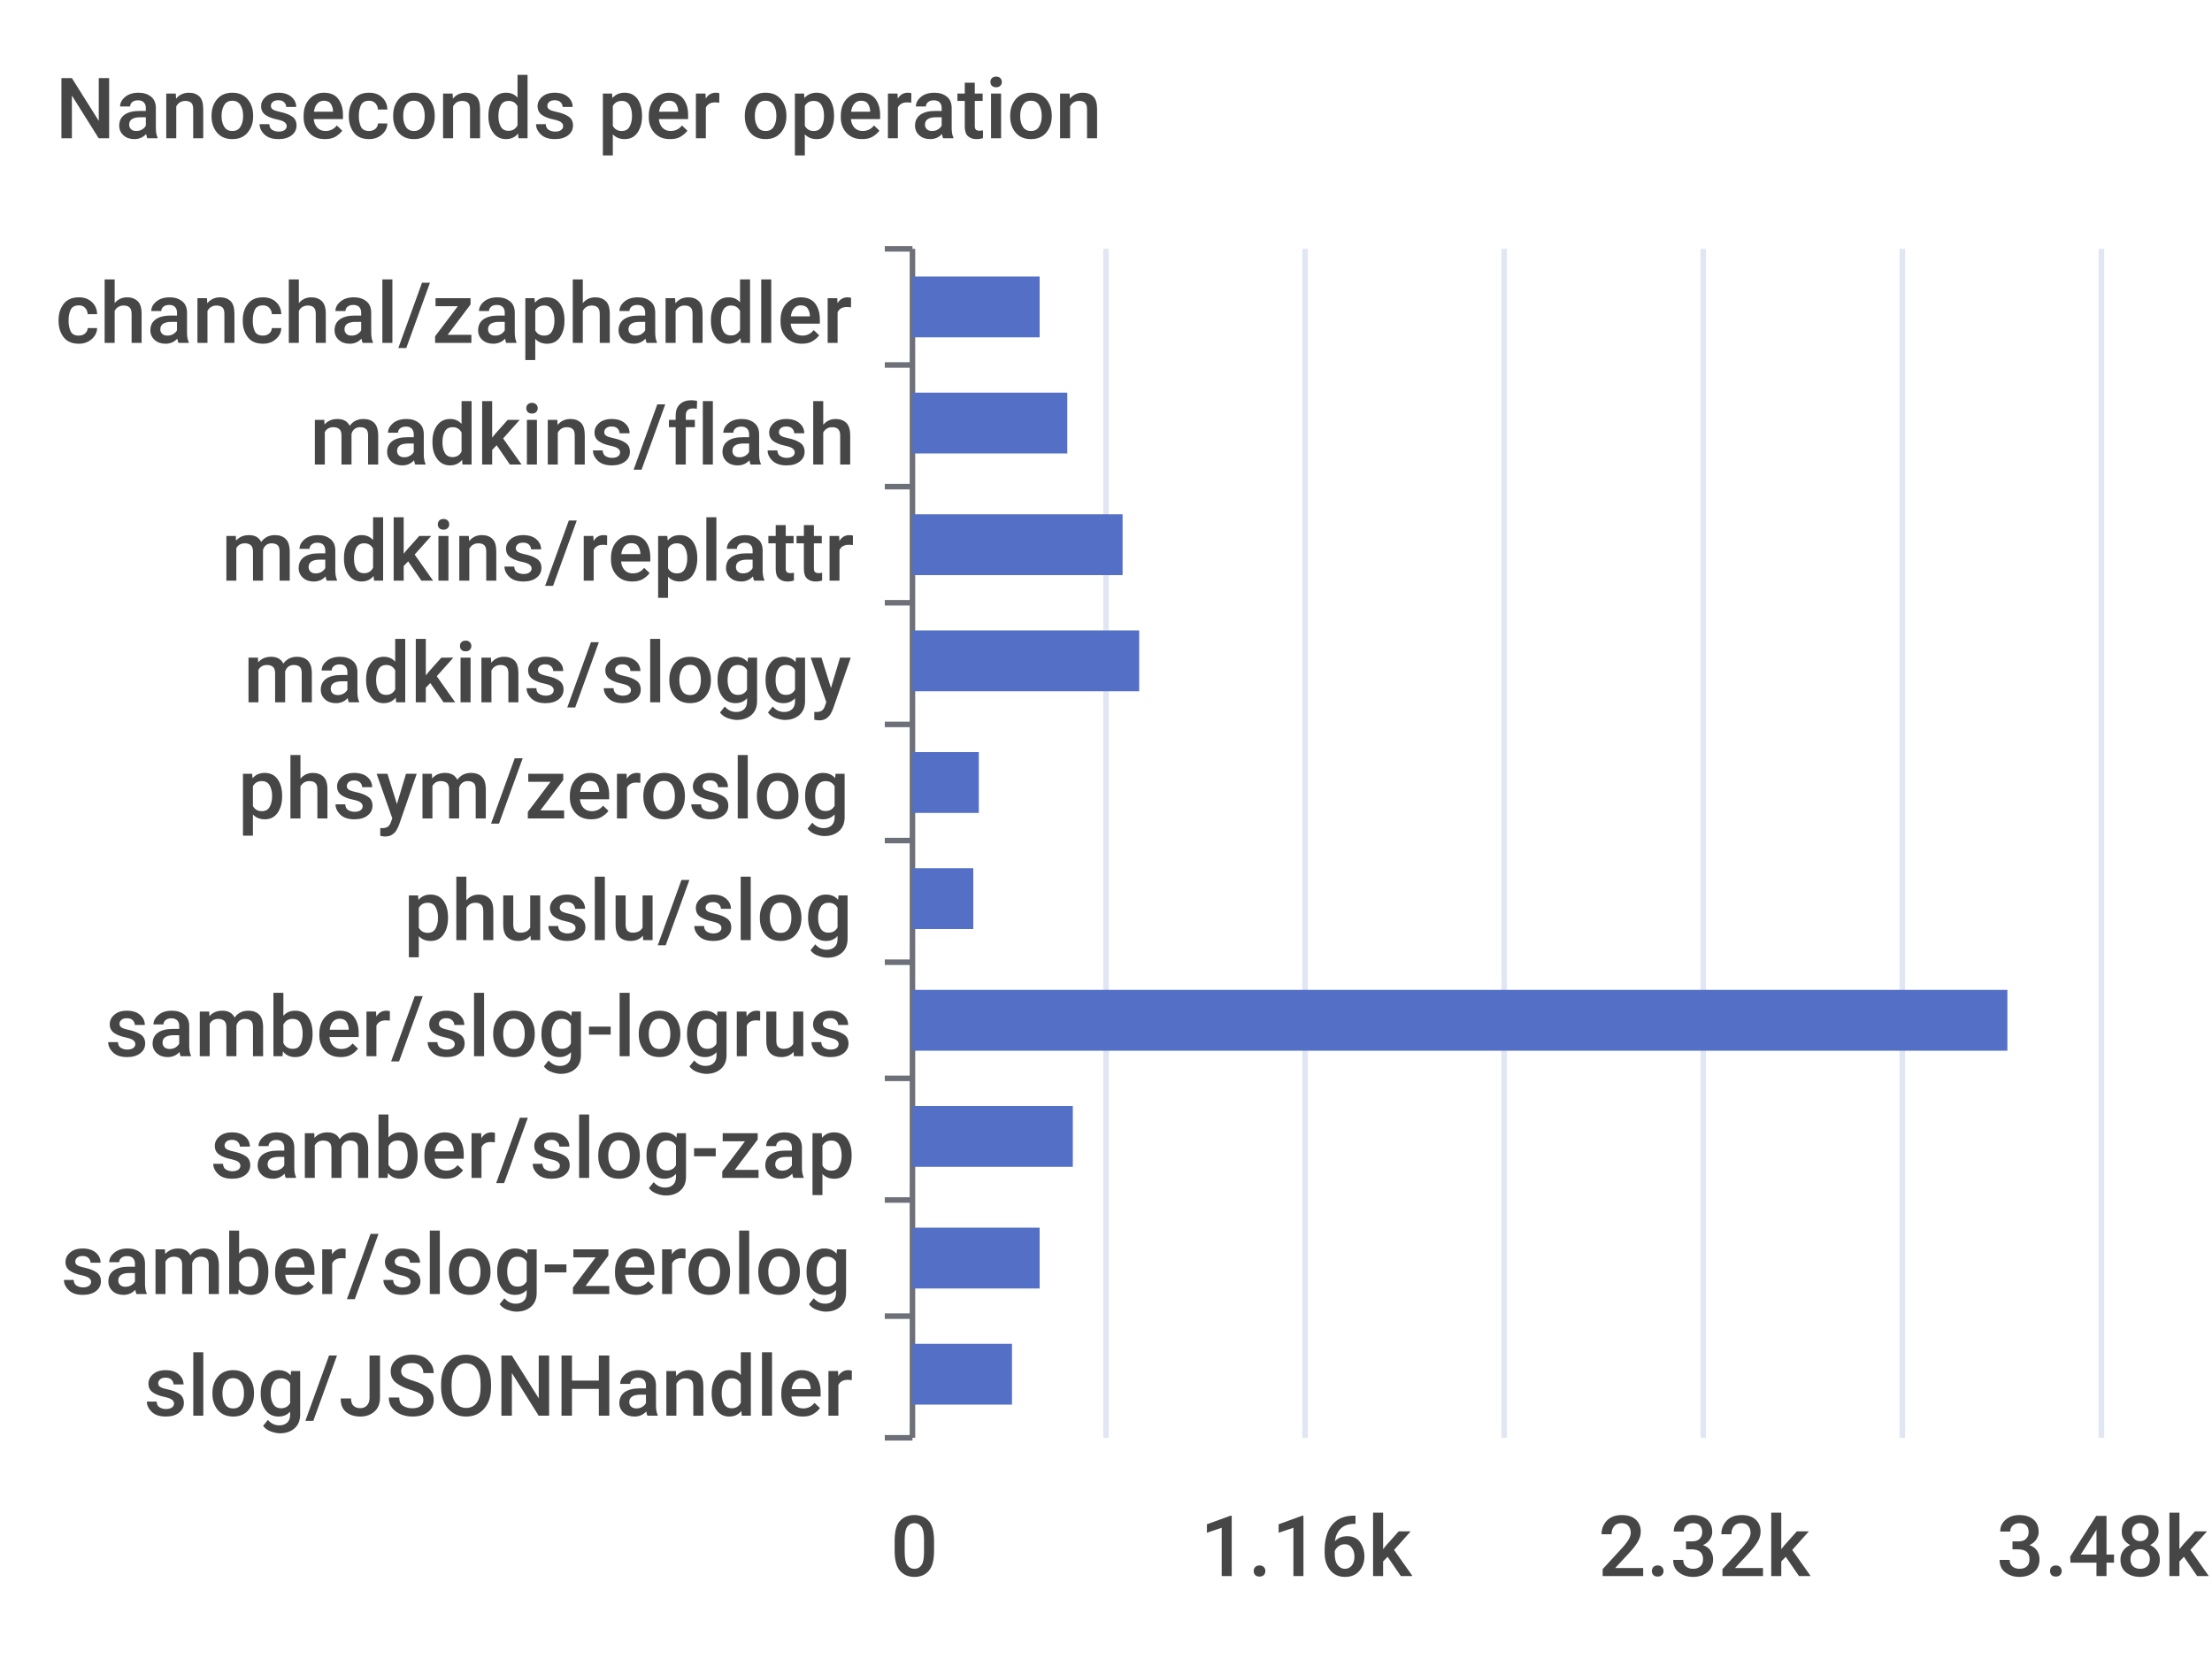
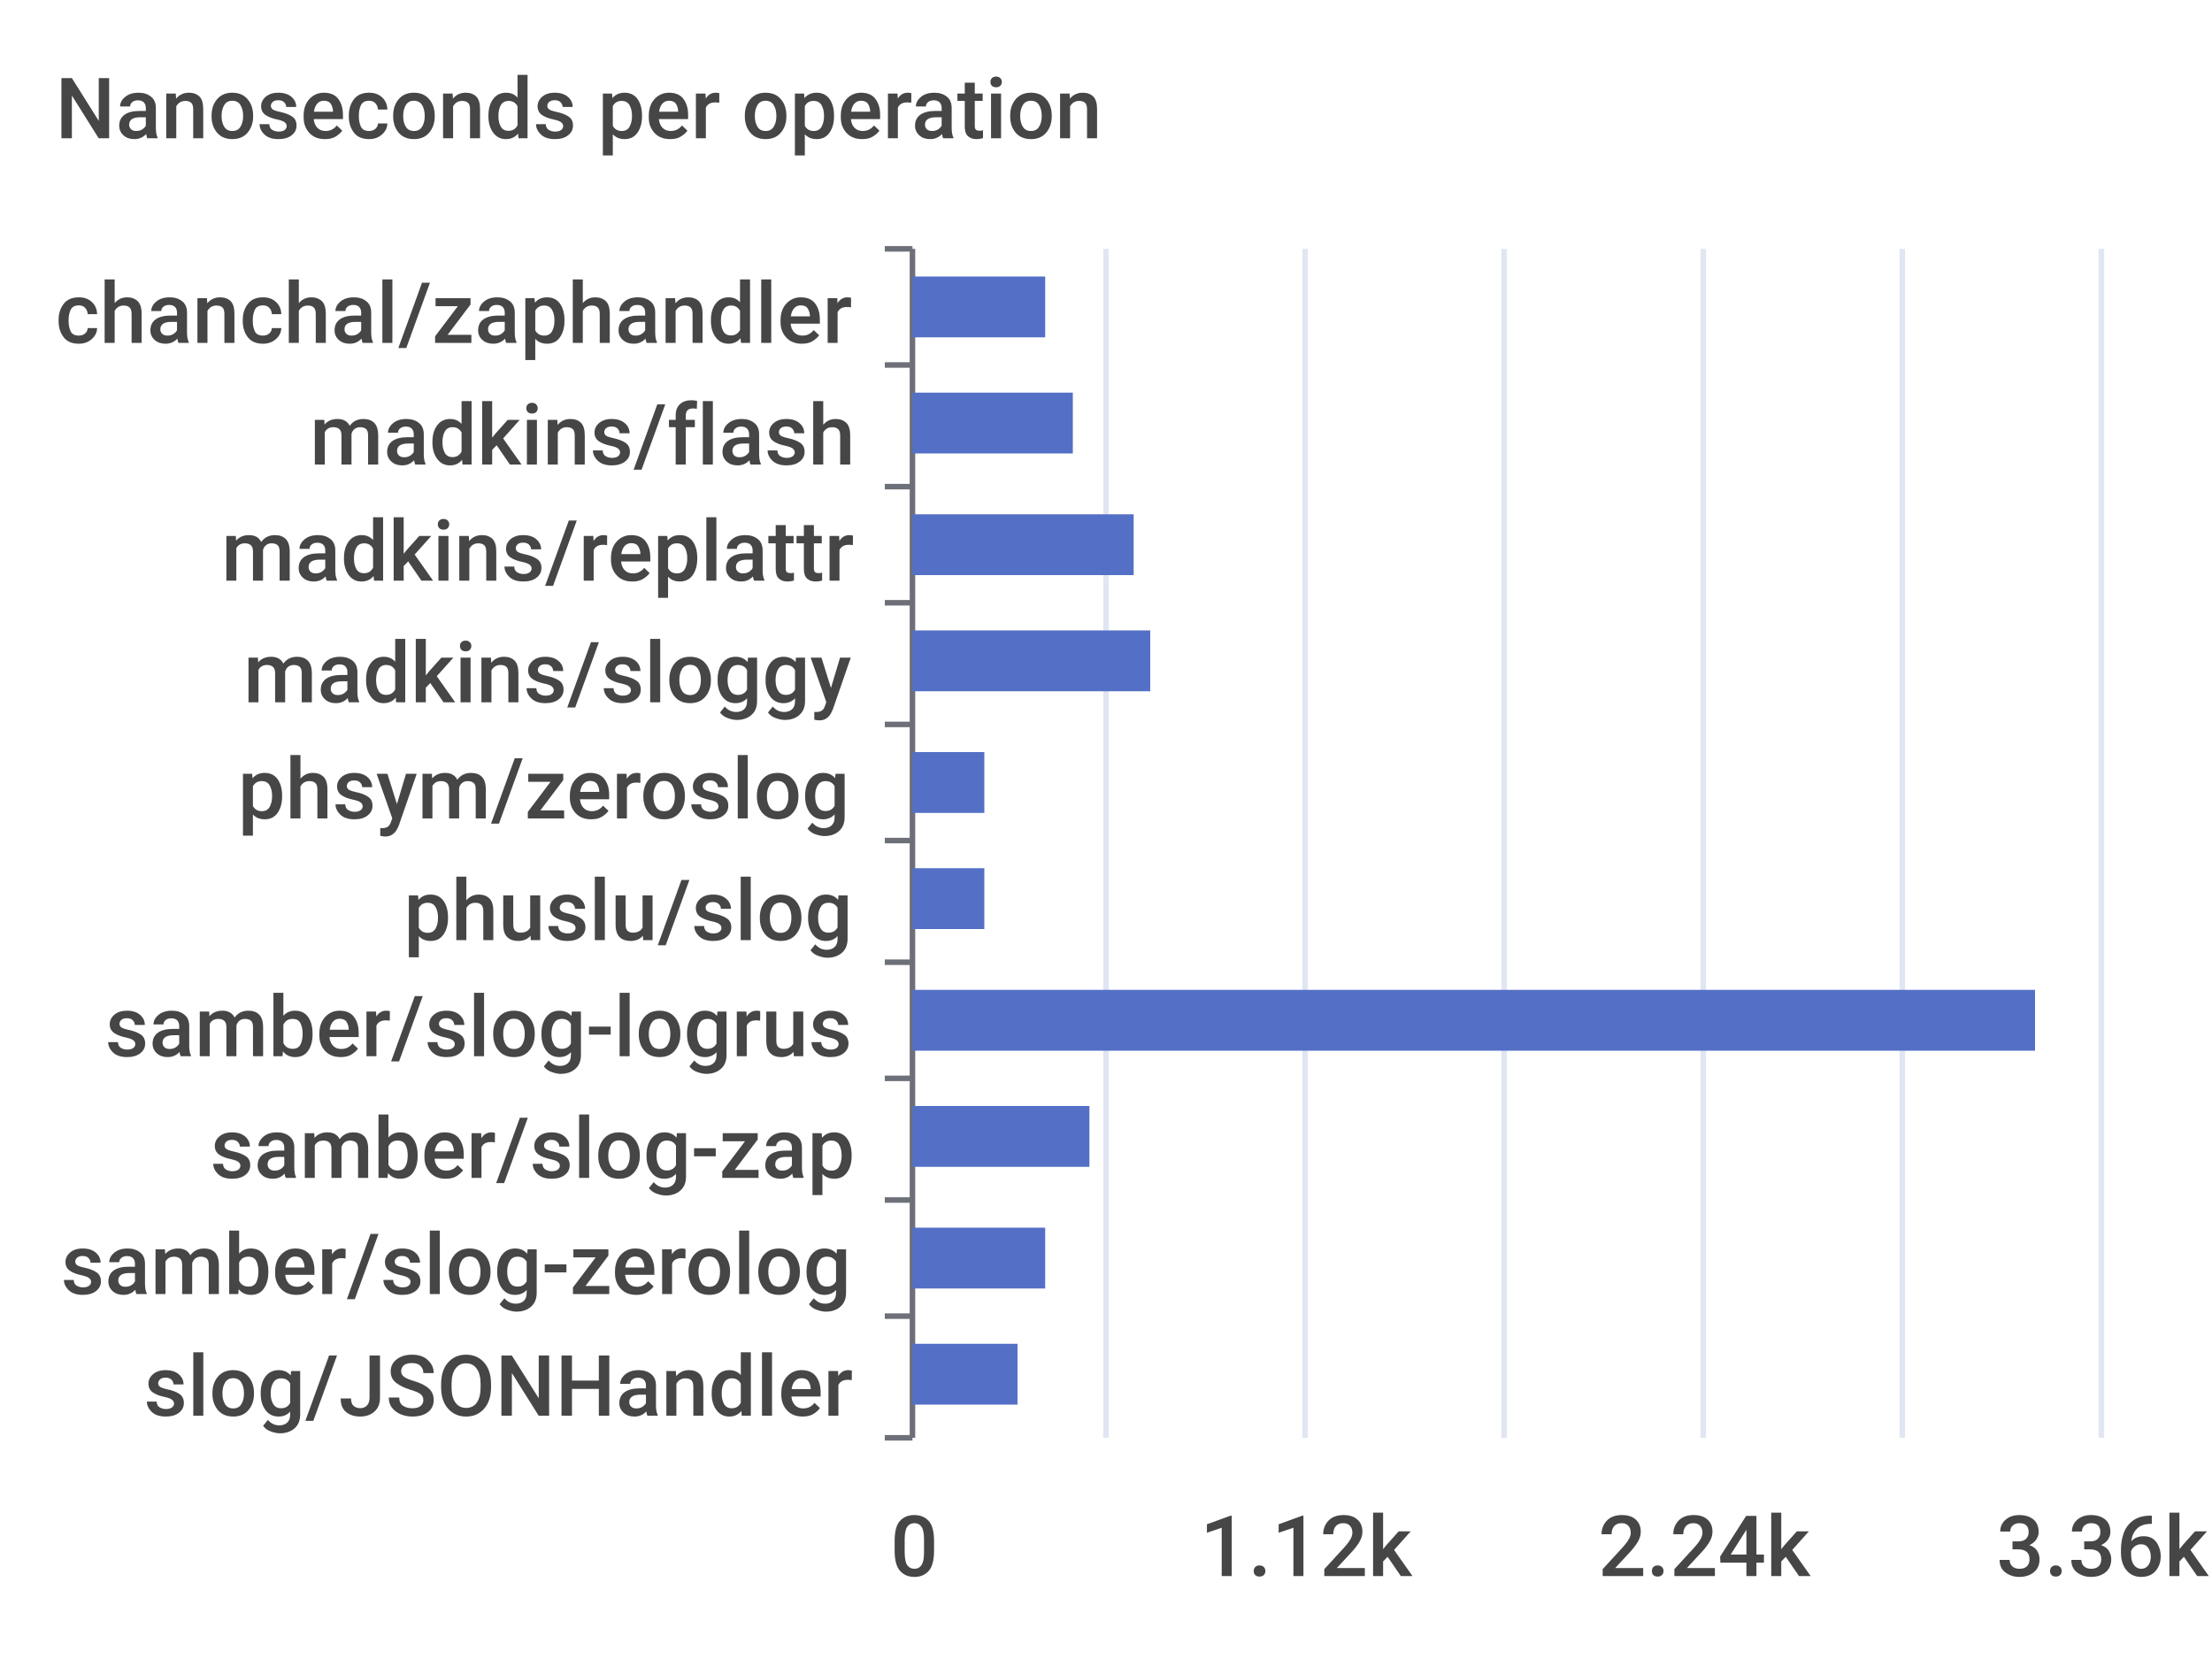
<svg xmlns="http://www.w3.org/2000/svg" width="400" height="300">\n<path d="M 0 0 L 400 0 L 400 300 L 0 300 L 0 0" style="stroke-width:0;stroke:none;fill:rgba(255,255,255,1.0)" />
  <text x="10" y="25" style="stroke-width:0;stroke:none;fill:rgba(70,70,70,1.0);font-size:15.3px;font-family:'Roboto Medium',sans-serif">Nanoseconds per operation</text>
  <path d="M 160 45 L 165 45" style="stroke-width:1;stroke:rgba(110,112,121,1.0);fill:none" />
  <path d="M 160 66 L 165 66" style="stroke-width:1;stroke:rgba(110,112,121,1.0);fill:none" />
  <path d="M 160 88 L 165 88" style="stroke-width:1;stroke:rgba(110,112,121,1.0);fill:none" />
  <path d="M 160 109 L 165 109" style="stroke-width:1;stroke:rgba(110,112,121,1.0);fill:none" />
  <path d="M 160 131 L 165 131" style="stroke-width:1;stroke:rgba(110,112,121,1.0);fill:none" />
  <path d="M 160 152 L 165 152" style="stroke-width:1;stroke:rgba(110,112,121,1.0);fill:none" />
  <path d="M 160 174 L 165 174" style="stroke-width:1;stroke:rgba(110,112,121,1.0);fill:none" />
  <path d="M 160 195 L 165 195" style="stroke-width:1;stroke:rgba(110,112,121,1.0);fill:none" />
  <path d="M 160 217 L 165 217" style="stroke-width:1;stroke:rgba(110,112,121,1.0);fill:none" />
  <path d="M 160 238 L 165 238" style="stroke-width:1;stroke:rgba(110,112,121,1.0);fill:none" />
  <path d="M 160 260 L 165 260" style="stroke-width:1;stroke:rgba(110,112,121,1.0);fill:none" />
  <path d="M 165 45 L 165 260" style="stroke-width:1;stroke:rgba(110,112,121,1.0);fill:none" />
  <text x="10" y="62" style="stroke-width:0;stroke:none;fill:rgba(70,70,70,1.0);font-size:15.3px;font-family:'Roboto Medium',sans-serif">chanchal/zaphandler</text>
  <text x="56" y="84" style="stroke-width:0;stroke:none;fill:rgba(70,70,70,1.0);font-size:15.3px;font-family:'Roboto Medium',sans-serif">madkins/flash</text>
  <text x="40" y="105" style="stroke-width:0;stroke:none;fill:rgba(70,70,70,1.0);font-size:15.3px;font-family:'Roboto Medium',sans-serif">madkins/replattr</text>
  <text x="44" y="127" style="stroke-width:0;stroke:none;fill:rgba(70,70,70,1.0);font-size:15.3px;font-family:'Roboto Medium',sans-serif">madkins/sloggy</text>
  <text x="43" y="148" style="stroke-width:0;stroke:none;fill:rgba(70,70,70,1.0);font-size:15.3px;font-family:'Roboto Medium',sans-serif">phsym/zeroslog</text>
  <text x="73" y="170" style="stroke-width:0;stroke:none;fill:rgba(70,70,70,1.0);font-size:15.3px;font-family:'Roboto Medium',sans-serif">phuslu/slog</text>
  <text x="19" y="191" style="stroke-width:0;stroke:none;fill:rgba(70,70,70,1.0);font-size:15.3px;font-family:'Roboto Medium',sans-serif">samber/slog-logrus</text>
  <text x="38" y="213" style="stroke-width:0;stroke:none;fill:rgba(70,70,70,1.0);font-size:15.3px;font-family:'Roboto Medium',sans-serif">samber/slog-zap</text>
  <text x="11" y="234" style="stroke-width:0;stroke:none;fill:rgba(70,70,70,1.0);font-size:15.3px;font-family:'Roboto Medium',sans-serif">samber/slog-zerolog</text>
  <text x="26" y="256" style="stroke-width:0;stroke:none;fill:rgba(70,70,70,1.0);font-size:15.3px;font-family:'Roboto Medium',sans-serif">slog/JSONHandler</text>
  <text x="161" y="285" style="stroke-width:0;stroke:none;fill:rgba(70,70,70,1.0);font-size:15.3px;font-family:'Roboto Medium',sans-serif">0</text>
-   <text x="217" y="285" style="stroke-width:0;stroke:none;fill:rgba(70,70,70,1.0);font-size:15.3px;font-family:'Roboto Medium',sans-serif">1.16k</text>
-   <text x="289" y="285" style="stroke-width:0;stroke:none;fill:rgba(70,70,70,1.0);font-size:15.3px;font-family:'Roboto Medium',sans-serif">2.32k</text>
-   <text x="361" y="285" style="stroke-width:0;stroke:none;fill:rgba(70,70,70,1.0);font-size:15.3px;font-family:'Roboto Medium',sans-serif">3.48k</text>
+   <text x="217" y="285" style="stroke-width:0;stroke:none;fill:rgba(70,70,70,1.0);font-size:15.3px;font-family:'Roboto Medium',sans-serif">1.12k</text>
+   <text x="289" y="285" style="stroke-width:0;stroke:none;fill:rgba(70,70,70,1.0);font-size:15.3px;font-family:'Roboto Medium',sans-serif">2.24k</text>
+   <text x="361" y="285" style="stroke-width:0;stroke:none;fill:rgba(70,70,70,1.0);font-size:15.3px;font-family:'Roboto Medium',sans-serif">3.36k</text>
  <path d="M 200 45 L 200 260" style="stroke-width:1;stroke:rgba(224,230,242,1.0);fill:none" />
  <path d="M 236 45 L 236 260" style="stroke-width:1;stroke:rgba(224,230,242,1.0);fill:none" />
  <path d="M 272 45 L 272 260" style="stroke-width:1;stroke:rgba(224,230,242,1.0);fill:none" />
  <path d="M 308 45 L 308 260" style="stroke-width:1;stroke:rgba(224,230,242,1.0);fill:none" />
  <path d="M 344 45 L 344 260" style="stroke-width:1;stroke:rgba(224,230,242,1.0);fill:none" />
  <path d="M 380 45 L 380 260" style="stroke-width:1;stroke:rgba(224,230,242,1.0);fill:none" />
-   <path d="M 165 243 L 183 243 L 183 254 L 165 254 L 165 243" style="stroke-width:0;stroke:none;fill:rgba(84,112,198,1.0)" />
-   <path d="M 165 222 L 188 222 L 188 233 L 165 233 L 165 222" style="stroke-width:0;stroke:none;fill:rgba(84,112,198,1.0)" />
-   <path d="M 165 200 L 194 200 L 194 211 L 165 211 L 165 200" style="stroke-width:0;stroke:none;fill:rgba(84,112,198,1.0)" />
-   <path d="M 165 179 L 363 179 L 363 190 L 165 190 L 165 179" style="stroke-width:0;stroke:none;fill:rgba(84,112,198,1.0)" />
-   <path d="M 165 157 L 176 157 L 176 168 L 165 168 L 165 157" style="stroke-width:0;stroke:none;fill:rgba(84,112,198,1.0)" />
-   <path d="M 165 136 L 177 136 L 177 147 L 165 147 L 165 136" style="stroke-width:0;stroke:none;fill:rgba(84,112,198,1.0)" />
-   <path d="M 165 114 L 206 114 L 206 125 L 165 125 L 165 114" style="stroke-width:0;stroke:none;fill:rgba(84,112,198,1.0)" />
-   <path d="M 165 93 L 203 93 L 203 104 L 165 104 L 165 93" style="stroke-width:0;stroke:none;fill:rgba(84,112,198,1.0)" />
-   <path d="M 165 71 L 193 71 L 193 82 L 165 82 L 165 71" style="stroke-width:0;stroke:none;fill:rgba(84,112,198,1.0)" />
-   <path d="M 165 50 L 188 50 L 188 61 L 165 61 L 165 50" style="stroke-width:0;stroke:none;fill:rgba(84,112,198,1.0)" />
+   <path d="M 165 243 L 184 243 L 184 254 L 165 254 L 165 243" style="stroke-width:0;stroke:none;fill:rgba(84,112,198,1.0)" />
+   <path d="M 165 222 L 189 222 L 189 233 L 165 233 L 165 222" style="stroke-width:0;stroke:none;fill:rgba(84,112,198,1.0)" />
+   <path d="M 165 200 L 197 200 L 197 211 L 165 211 L 165 200" style="stroke-width:0;stroke:none;fill:rgba(84,112,198,1.0)" />
+   <path d="M 165 179 L 368 179 L 368 190 L 165 190 L 165 179" style="stroke-width:0;stroke:none;fill:rgba(84,112,198,1.0)" />
+   <path d="M 165 157 L 178 157 L 178 168 L 165 168 L 165 157" style="stroke-width:0;stroke:none;fill:rgba(84,112,198,1.0)" />
+   <path d="M 165 136 L 178 136 L 178 147 L 165 147 L 165 136" style="stroke-width:0;stroke:none;fill:rgba(84,112,198,1.0)" />
+   <path d="M 165 114 L 208 114 L 208 125 L 165 125 L 165 114" style="stroke-width:0;stroke:none;fill:rgba(84,112,198,1.0)" />
+   <path d="M 165 93 L 205 93 L 205 104 L 165 104 L 165 93" style="stroke-width:0;stroke:none;fill:rgba(84,112,198,1.0)" />
+   <path d="M 165 71 L 194 71 L 194 82 L 165 82 L 165 71" style="stroke-width:0;stroke:none;fill:rgba(84,112,198,1.0)" />
+   <path d="M 165 50 L 189 50 L 189 61 L 165 61 L 165 50" style="stroke-width:0;stroke:none;fill:rgba(84,112,198,1.0)" />
</svg>
